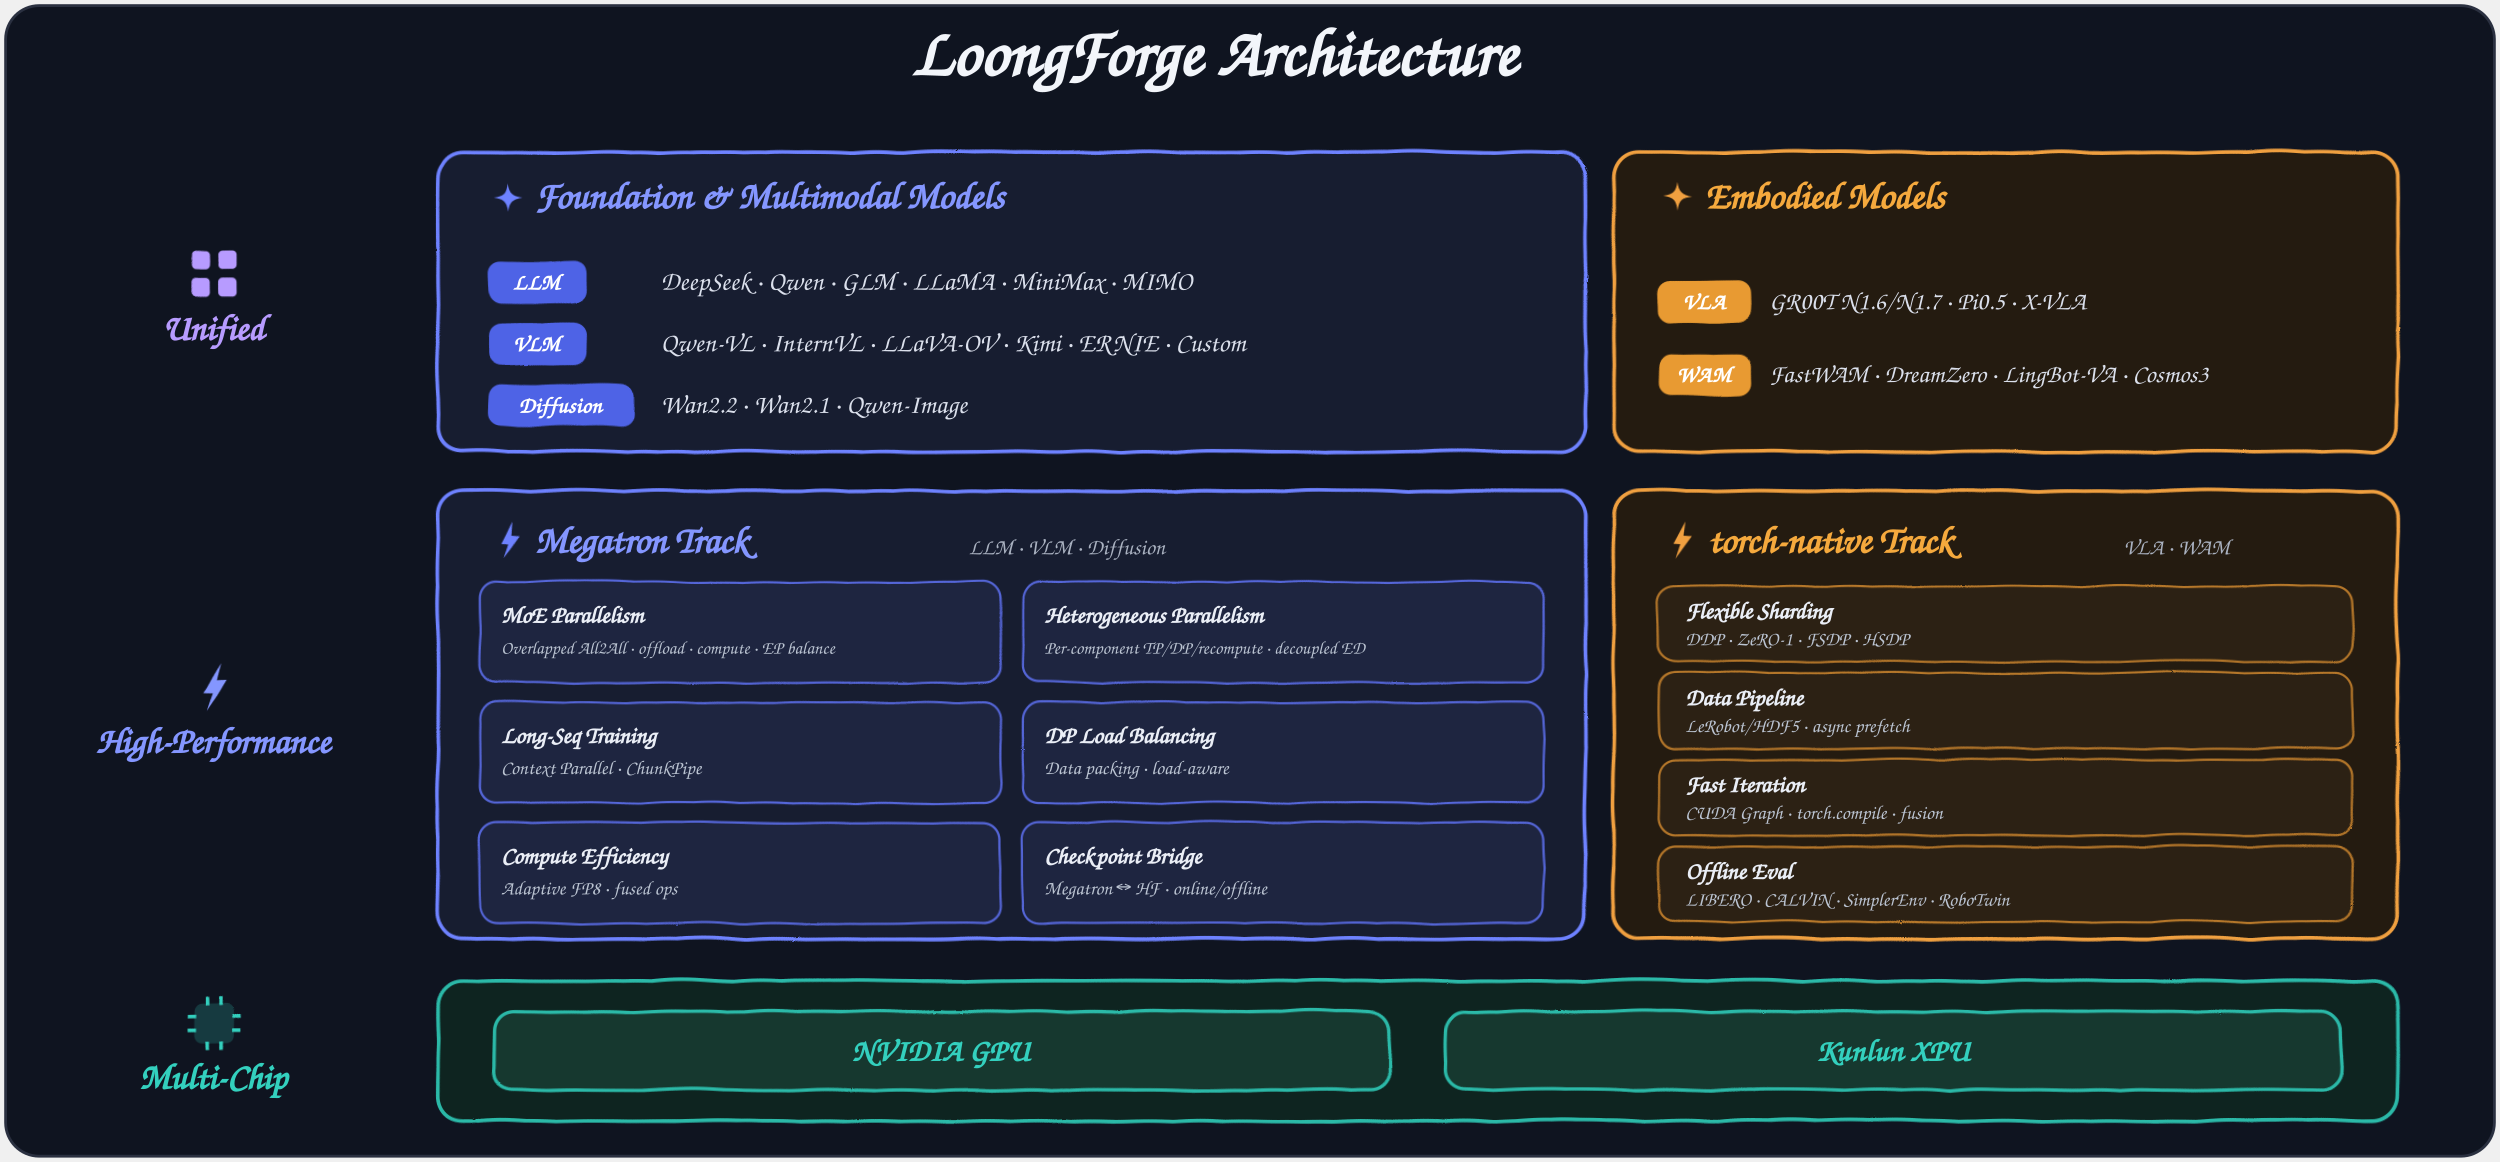
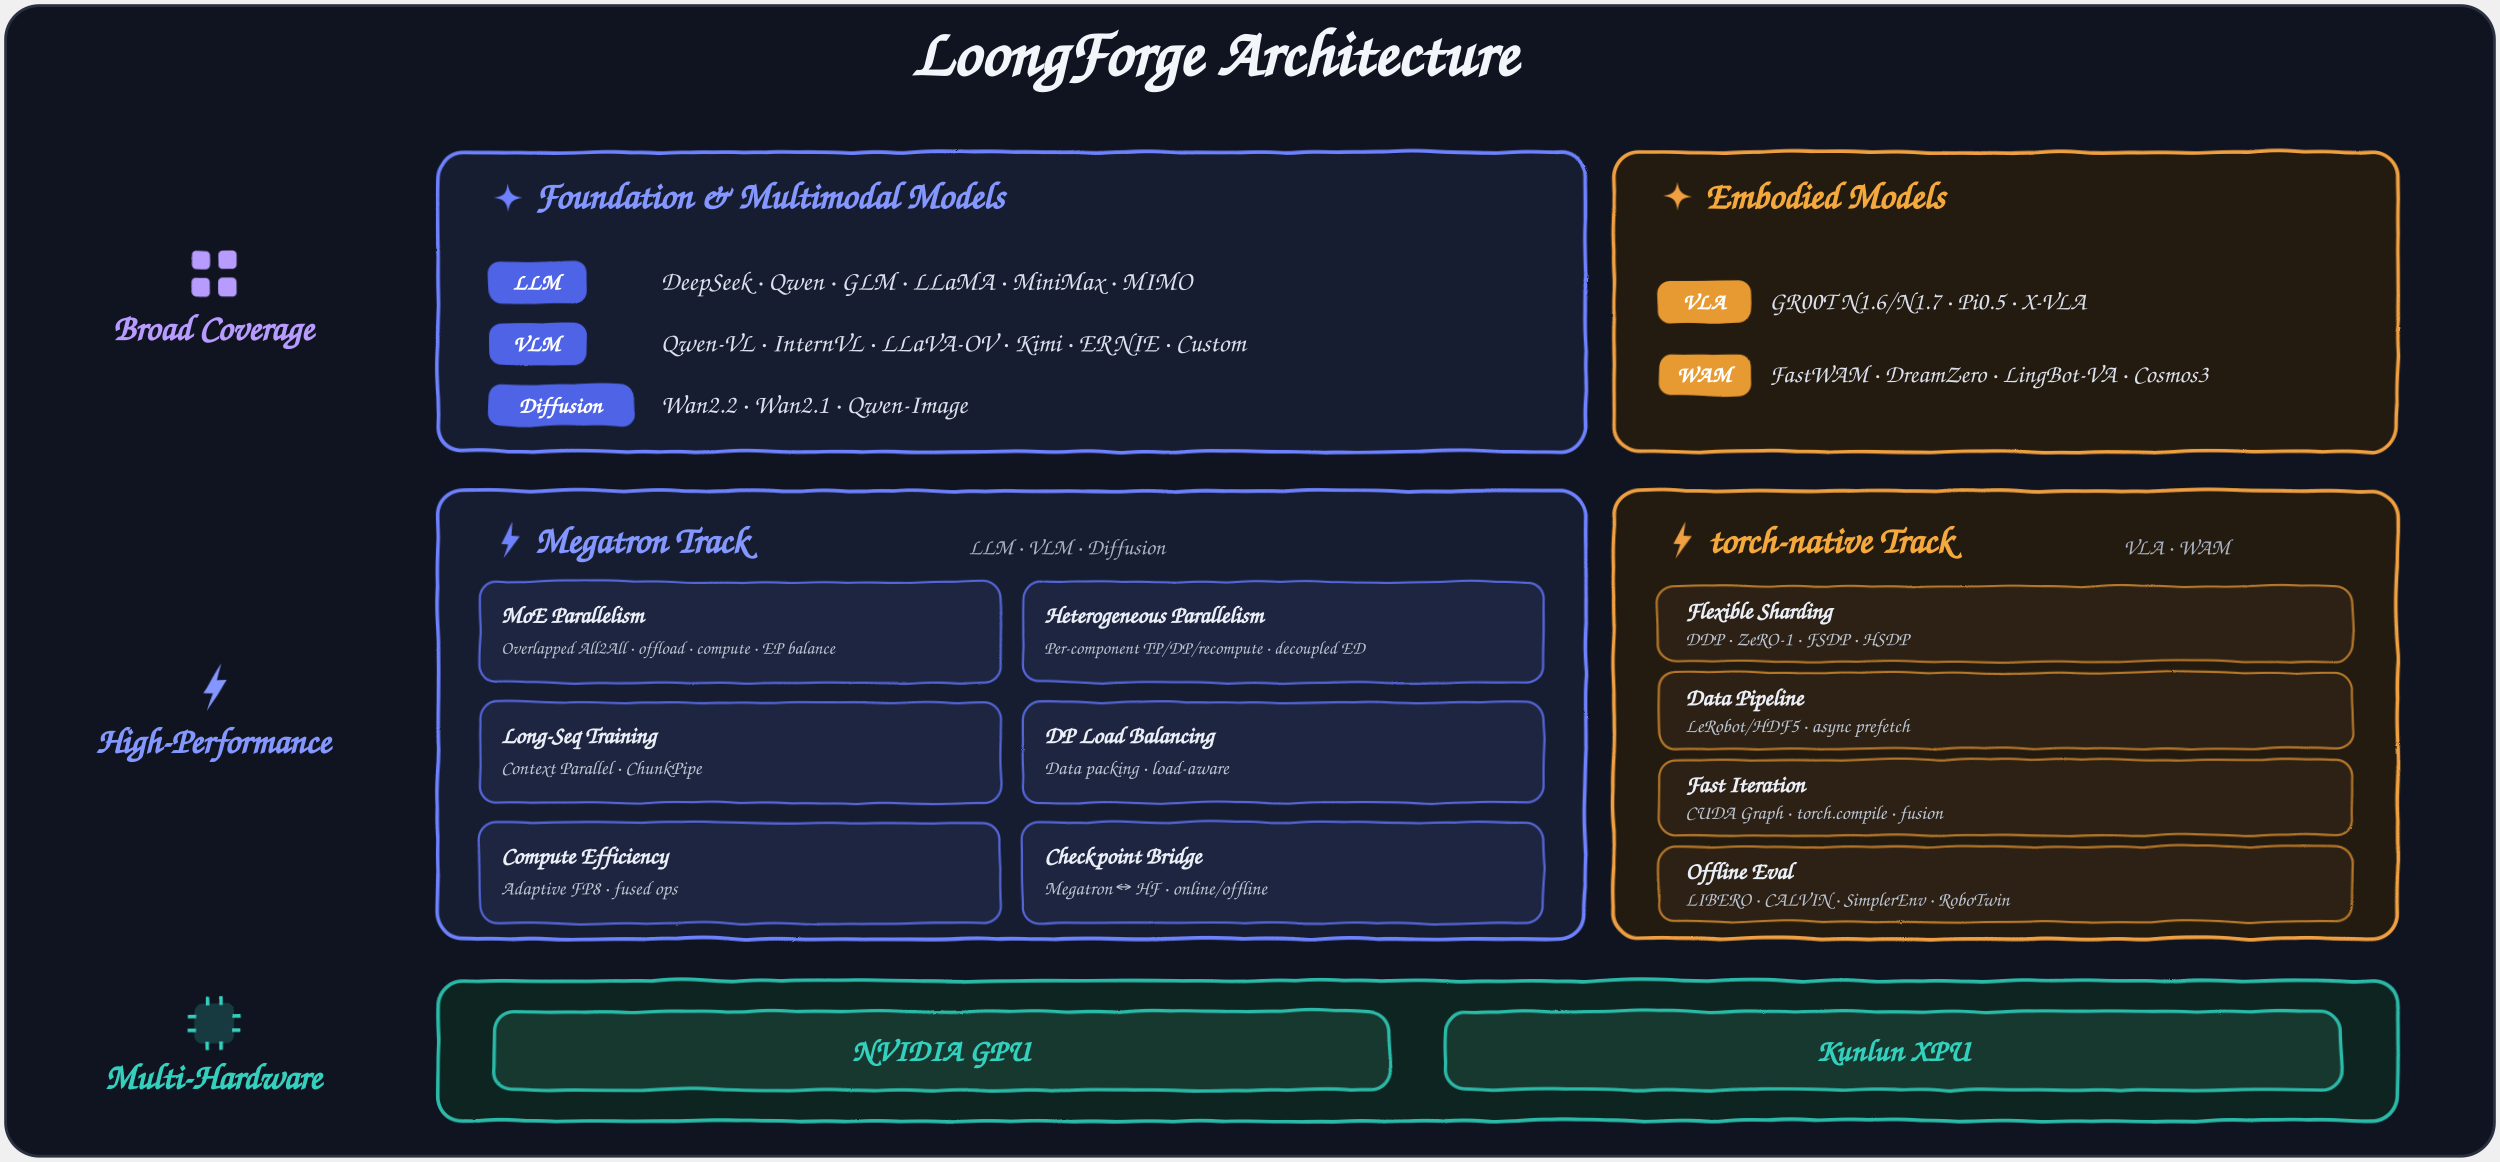
<svg xmlns="http://www.w3.org/2000/svg" viewBox="8 10 1786 830" width="100%" font-family="'Comic Sans MS','Comic Sans','Chalkboard SE','Bradley Hand',cursive">
  <defs>
    <filter id="sketch" x="-4%" y="-4%" width="108%" height="108%">
      <feTurbulence type="turbulence" baseFrequency="0.013" numOctaves="2" seed="7" result="noise" />
      <feDisplacementMap in="SourceGraphic" in2="noise" scale="3" xChannelSelector="R" yChannelSelector="G" />
    </filter>
  </defs>
  <rect x="12" y="14" width="1778" height="822" rx="24" fill="#0F1420" stroke="#2A3040" stroke-width="2" />
  <g filter="url(#sketch)">
    <rect x="320" y="118" width="820" height="214" rx="18" fill="#171D30" stroke="#6E82FF" stroke-width="2.6" />
    <rect x="1160" y="118" width="560" height="214" rx="18" fill="#241B10" stroke="#F0A040" stroke-width="2.6" />
    <rect x="356" y="196" width="70" height="30" rx="9" fill="#4E63E6" />
    <rect x="356" y="240" width="70" height="30" rx="9" fill="#4E63E6" />
    <rect x="356" y="284" width="104" height="30" rx="9" fill="#4E63E6" />
    <rect x="1192" y="210" width="66" height="30" rx="9" fill="#E89A32" />
    <rect x="1192" y="262" width="66" height="30" rx="9" fill="#E89A32" />
    <rect x="320" y="360" width="820" height="320" rx="18" fill="#171D30" stroke="#6E82FF" stroke-width="2.6" />
    <rect x="1160" y="360" width="560" height="320" rx="18" fill="#241B10" stroke="#F0A040" stroke-width="2.6" />
    <rect x="350" y="425" width="372" height="72" rx="12" fill="#1E2540" stroke="#5566D8" stroke-width="1.6" />
    <rect x="738" y="425" width="372" height="72" rx="12" fill="#1E2540" stroke="#5566D8" stroke-width="1.6" />
    <rect x="350" y="511" width="372" height="72" rx="12" fill="#1E2540" stroke="#5566D8" stroke-width="1.6" />
    <rect x="738" y="511" width="372" height="72" rx="12" fill="#1E2540" stroke="#5566D8" stroke-width="1.6" />
    <rect x="350" y="597" width="372" height="72" rx="12" fill="#1E2540" stroke="#5566D8" stroke-width="1.6" />
    <rect x="738" y="597" width="372" height="72" rx="12" fill="#1E2540" stroke="#5566D8" stroke-width="1.6" />
    <rect x="1192" y="428" width="496" height="54" rx="12" fill="#2C2114" stroke="#B5772A" stroke-width="1.6" />
    <rect x="1192" y="490" width="496" height="54" rx="12" fill="#2C2114" stroke="#B5772A" stroke-width="1.6" />
    <rect x="1192" y="552" width="496" height="54" rx="12" fill="#2C2114" stroke="#B5772A" stroke-width="1.6" />
    <rect x="1192" y="614" width="496" height="54" rx="12" fill="#2C2114" stroke="#B5772A" stroke-width="1.6" />
    <rect x="320" y="710" width="1400" height="100" rx="18" fill="#0E2420" stroke="#2BB9A8" stroke-width="2.6" />
    <rect x="360" y="732" width="640" height="56" rx="14" fill="#16382F" stroke="#2BB9A8" stroke-width="2.4" />
    <rect x="1040" y="732" width="640" height="56" rx="14" fill="#16382F" stroke="#2BB9A8" stroke-width="2.4" />
  </g>
  <g filter="url(#sketch)">
    <path transform="translate(370,150)" d="M0,-10 C1,-3 3,-1 10,0 C3,1 1,3 0,10 C-1,3 -3,1 -10,0 C-3,-1 -1,-3 0,-10 Z" fill="#6E82FF" />
    <path transform="translate(1206,150)" d="M0,-10 C1,-3 3,-1 10,0 C3,1 1,3 0,10 C-1,3 -3,1 -10,0 C-3,-1 -1,-3 0,-10 Z" fill="#F0A040" />
    <path transform="translate(370,395)" d="M3,-13 L-5,3 L0,3 L-3,13 L8,-3 L2,-3 Z" fill="#6E82FF" />
    <path transform="translate(1208,395)" d="M3,-13 L-5,3 L0,3 L-3,13 L8,-3 L2,-3 Z" fill="#F0A040" />
    <g transform="translate(160,205)" fill="#B79BFF">
      <rect x="-16" y="-16" width="13" height="13" rx="3" />
      <rect x="3" y="-16" width="13" height="13" rx="3" />
      <rect x="-16" y="3" width="13" height="13" rx="3" />
      <rect x="3" y="3" width="13" height="13" rx="3" />
    </g>
    <path transform="translate(160,500)" d="M5,-17 L-8,4 L-1,4 L-5,17 L9,-5 L2,-5 Z" fill="#8496FF" />
    <g transform="translate(160,740)" stroke="#33D0BE" stroke-width="2.6" fill="none">
      <rect x="-13" y="-13" width="26" height="26" rx="4" fill="#33D0BE" opacity="0.2" />
      <line x1="-5" y1="-13" x2="-5" y2="-19" />
      <line x1="5" y1="-13" x2="5" y2="-19" />
      <line x1="-5" y1="13" x2="-5" y2="19" />
      <line x1="5" y1="13" x2="5" y2="19" />
      <line x1="-13" y1="-5" x2="-19" y2="-5" />
      <line x1="-13" y1="5" x2="-19" y2="5" />
      <line x1="13" y1="-5" x2="19" y2="-5" />
      <line x1="13" y1="5" x2="19" y2="5" />
    </g>
  </g>
  <g fill="#DBE0EC">
    <text x="875" y="64" text-anchor="middle" font-size="48" font-weight="bold" letter-spacing="0.5" fill="#F2F5FA">LoongForge Architecture</text>
-     <text x="160" y="253" font-size="26" font-weight="bold" fill="#B79BFF" text-anchor="middle">Unified</text>
+     <text x="160" y="253" font-size="26" font-weight="bold" fill="#B79BFF" text-anchor="middle">Broad Coverage</text>
    <text x="160" y="548" font-size="26" font-weight="bold" fill="#8496FF" text-anchor="middle">High-Performance</text>
-     <text x="160" y="788" font-size="26" font-weight="bold" fill="#33D0BE" text-anchor="middle">Multi-Chip</text>
+     <text x="160" y="788" font-size="26" font-weight="bold" fill="#33D0BE" text-anchor="middle">Multi-Hardware</text>
    <text x="390" y="159" font-size="27" font-weight="bold" fill="#8496FF">Foundation &amp; Multimodal Models</text>
    <text x="391" y="217" font-size="16" font-weight="bold" letter-spacing="0.8" fill="#FFFFFF" text-anchor="middle">LLM</text>
    <text x="391" y="261" font-size="16" font-weight="bold" letter-spacing="0.8" fill="#FFFFFF" text-anchor="middle">VLM</text>
    <text x="408" y="305" font-size="16" font-weight="bold" letter-spacing="0.4" fill="#FFFFFF" text-anchor="middle">Diffusion</text>
    <text x="480" y="217" font-size="19" fill="#DBE0EC">DeepSeek · Qwen · GLM · LLaMA · MiniMax · MIMO</text>
    <text x="480" y="261" font-size="19" fill="#DBE0EC">Qwen-VL · InternVL · LLaVA-OV · Kimi · ERNIE · Custom</text>
    <text x="480" y="305" font-size="19" fill="#DBE0EC">Wan2.2 · Wan2.1 · Qwen-Image</text>
    <text x="1226" y="159" font-size="27" font-weight="bold" fill="#F5A93D">Embodied Models</text>
    <text x="1225" y="231" font-size="16" font-weight="bold" letter-spacing="0.8" fill="#FFFFFF" text-anchor="middle">VLA</text>
    <text x="1225" y="283" font-size="16" font-weight="bold" letter-spacing="0.8" fill="#FFFFFF" text-anchor="middle">WAM</text>
    <text x="1272" y="231" font-size="18" fill="#DBE0EC">GR00T N1.6/N1.7 · Pi0.5 · X-VLA</text>
    <text x="1272" y="283" font-size="18" fill="#DBE0EC">FastWAM · DreamZero · LingBot-VA · Cosmos3</text>
    <text x="390" y="405" font-size="27" font-weight="bold" fill="#8496FF">Megatron Track</text>
    <text x="700" y="406" font-size="16" font-style="italic" fill="#AAB2C1">LLM · VLM · Diffusion</text>
    <text x="366" y="455" font-size="17" font-weight="bold" fill="#EAEEF6">MoE Parallelism</text>
    <text x="366" y="477" font-size="13" fill="#BBC4D2">Overlapped All2All · offload · compute · EP balance</text>
    <text x="754" y="455" font-size="17" font-weight="bold" fill="#EAEEF6">Heterogeneous Parallelism</text>
    <text x="754" y="477" font-size="13" fill="#BBC4D2">Per-component TP/DP/recompute · decoupled ED</text>
    <text x="366" y="541" font-size="17" font-weight="bold" fill="#EAEEF6">Long-Seq Training</text>
    <text x="366" y="563" font-size="14" fill="#BBC4D2">Context Parallel · ChunkPipe</text>
    <text x="754" y="541" font-size="17" font-weight="bold" fill="#EAEEF6">DP Load Balancing</text>
    <text x="754" y="563" font-size="14" fill="#BBC4D2">Data packing · load-aware</text>
    <text x="366" y="627" font-size="17" font-weight="bold" fill="#EAEEF6">Compute Efficiency</text>
    <text x="366" y="649" font-size="14" fill="#BBC4D2">Adaptive FP8 · fused ops</text>
    <text x="754" y="627" font-size="17" font-weight="bold" fill="#EAEEF6">Checkpoint Bridge</text>
    <text x="754" y="649" font-size="14" fill="#BBC4D2">Megatron ↔ HF · online/offline</text>
    <text x="1228" y="405" font-size="27" font-weight="bold" fill="#F5A93D">torch-native Track</text>
    <text x="1525" y="406" font-size="16" font-style="italic" fill="#AAB2C1">VLA · WAM</text>
    <text x="1212" y="452" font-size="17" font-weight="bold" fill="#EAEEF6">Flexible Sharding</text>
    <text x="1212" y="471" font-size="14" fill="#BBC4D2">DDP · ZeRO-1 · FSDP · HSDP</text>
    <text x="1212" y="514" font-size="17" font-weight="bold" fill="#EAEEF6">Data Pipeline</text>
    <text x="1212" y="533" font-size="14" fill="#BBC4D2">LeRobot/HDF5 · async prefetch</text>
    <text x="1212" y="576" font-size="17" font-weight="bold" fill="#EAEEF6">Fast Iteration</text>
    <text x="1212" y="595" font-size="14" fill="#BBC4D2">CUDA Graph · torch.compile · fusion</text>
    <text x="1212" y="638" font-size="17" font-weight="bold" fill="#EAEEF6">Offline Eval</text>
    <text x="1212" y="657" font-size="14" fill="#BBC4D2">LIBERO · CALVIN · SimplerEnv · RoboTwin</text>
    <text x="680" y="768" font-size="22" font-weight="bold" letter-spacing="0.5" fill="#33D0BE" text-anchor="middle">NVIDIA GPU</text>
    <text x="1360" y="768" font-size="22" font-weight="bold" letter-spacing="0.5" fill="#33D0BE" text-anchor="middle">Kunlun XPU</text>
  </g>
</svg>
